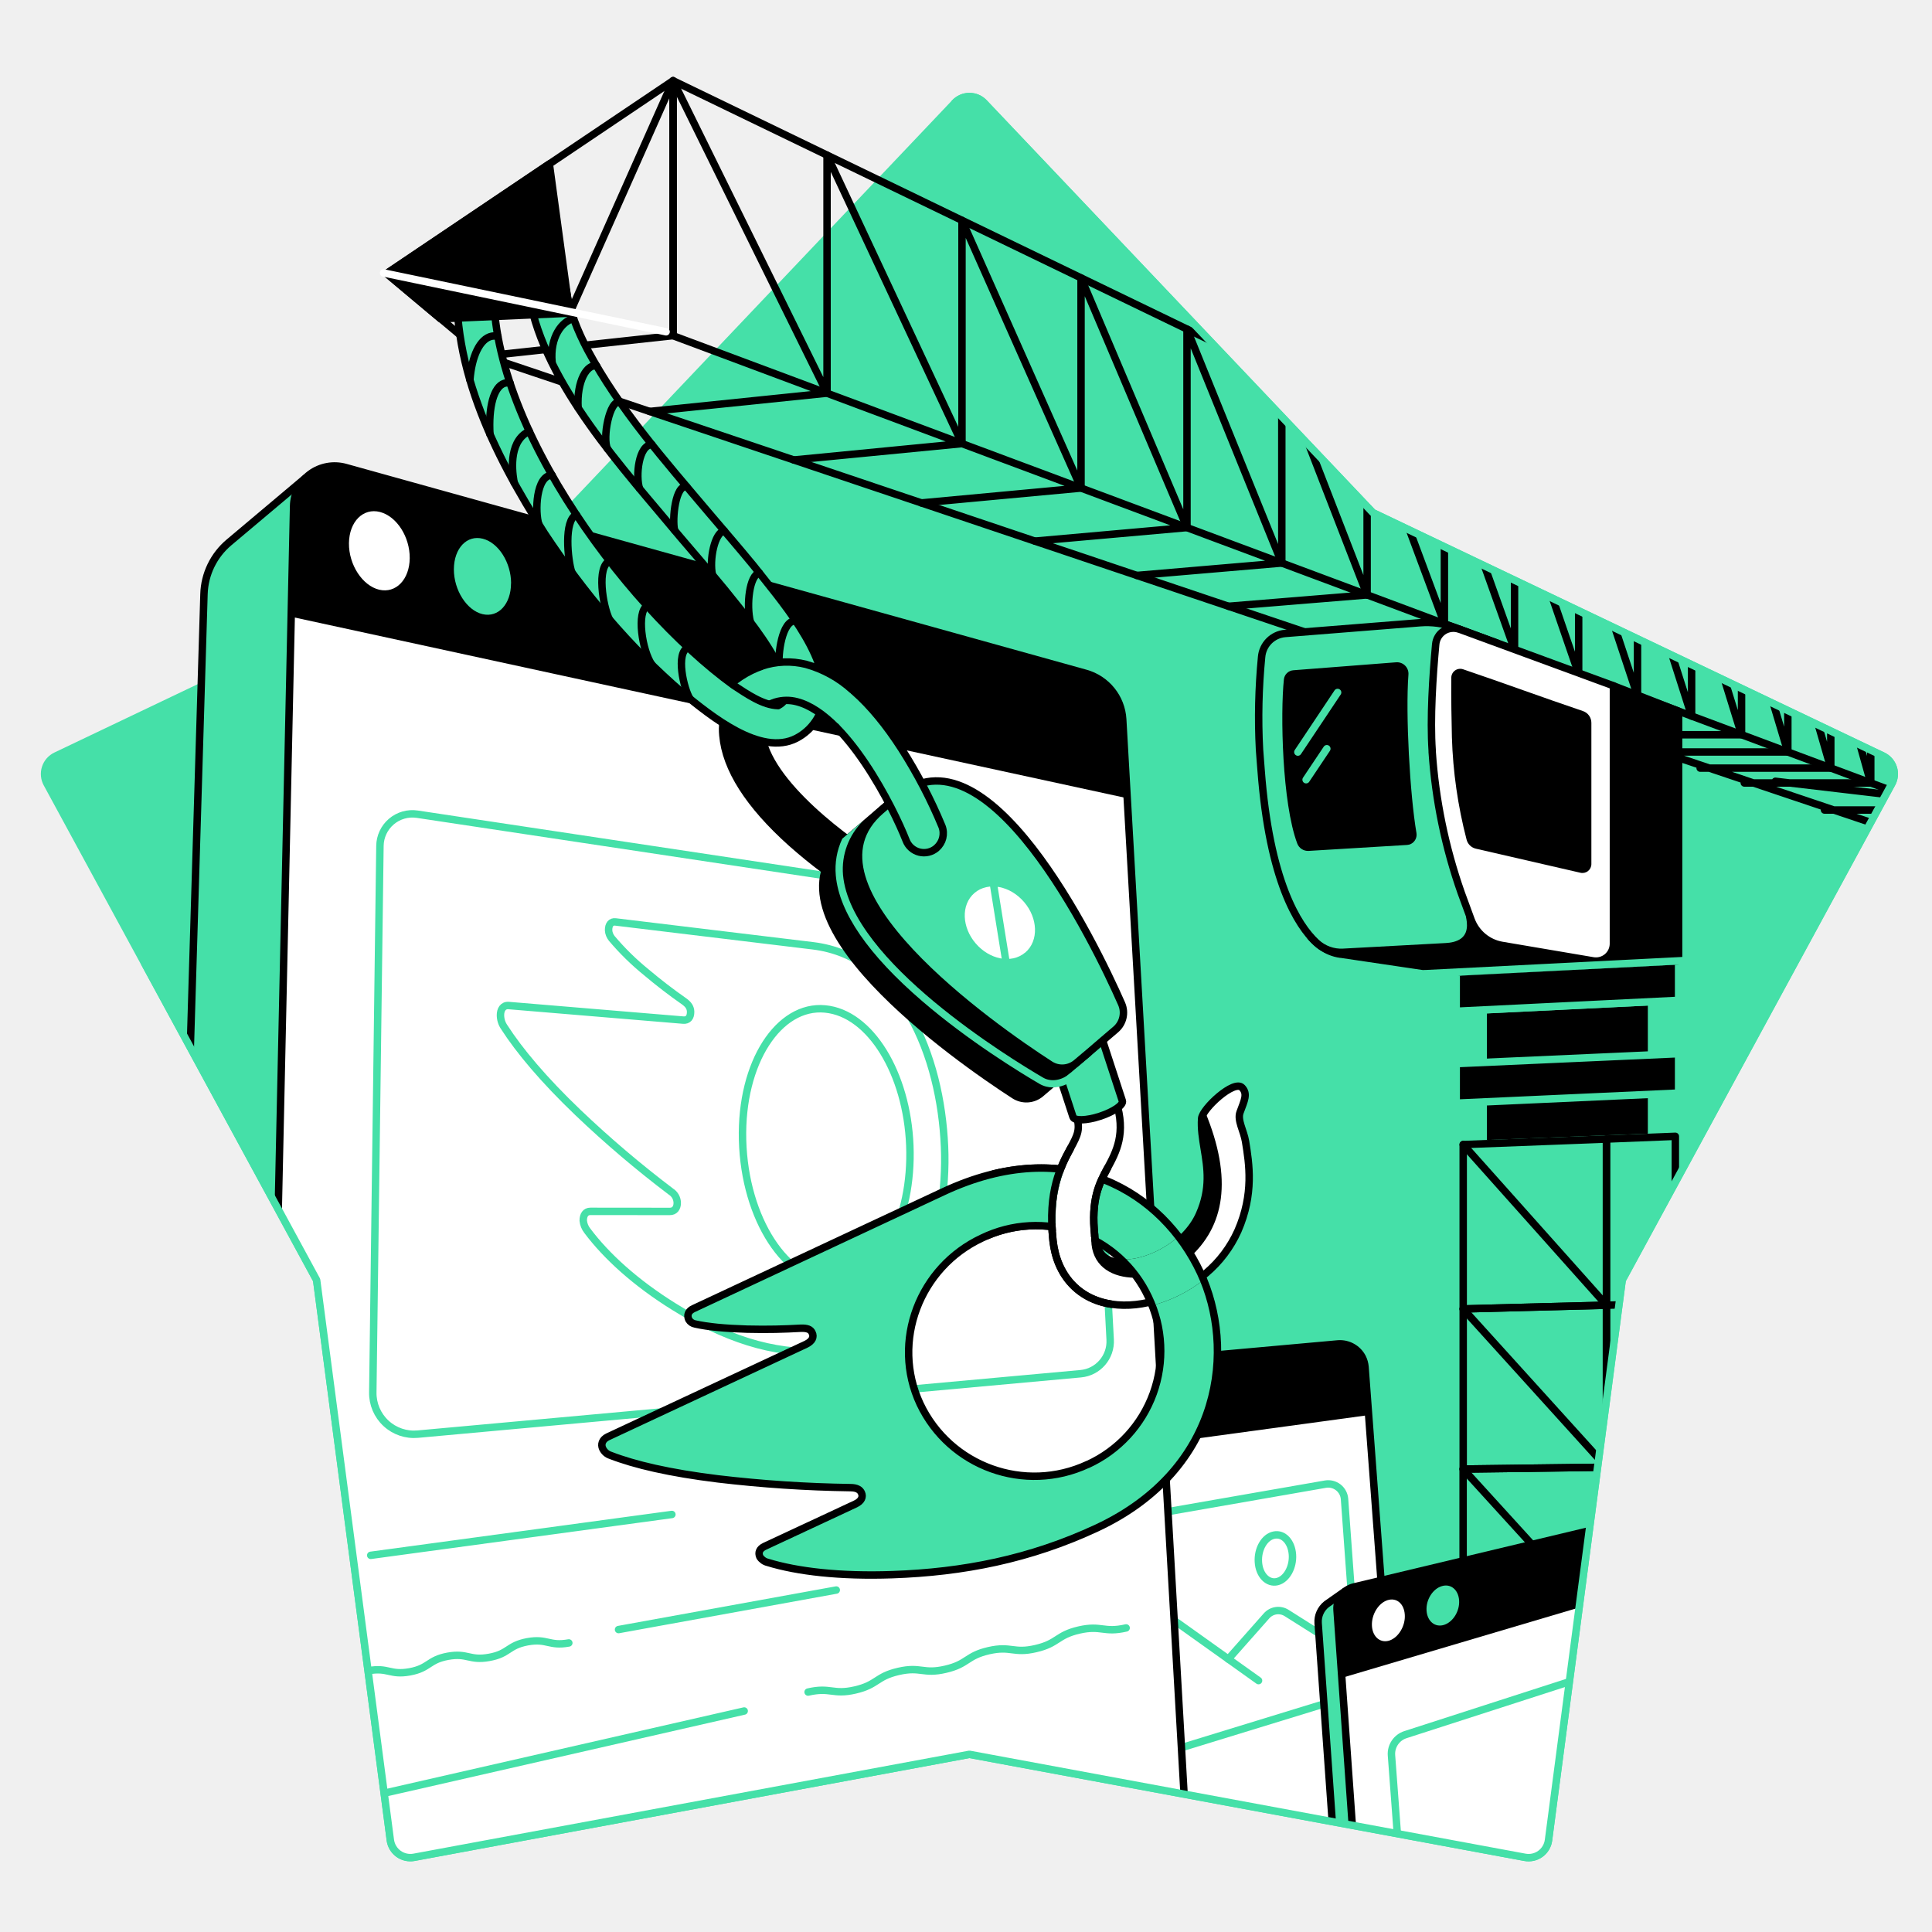
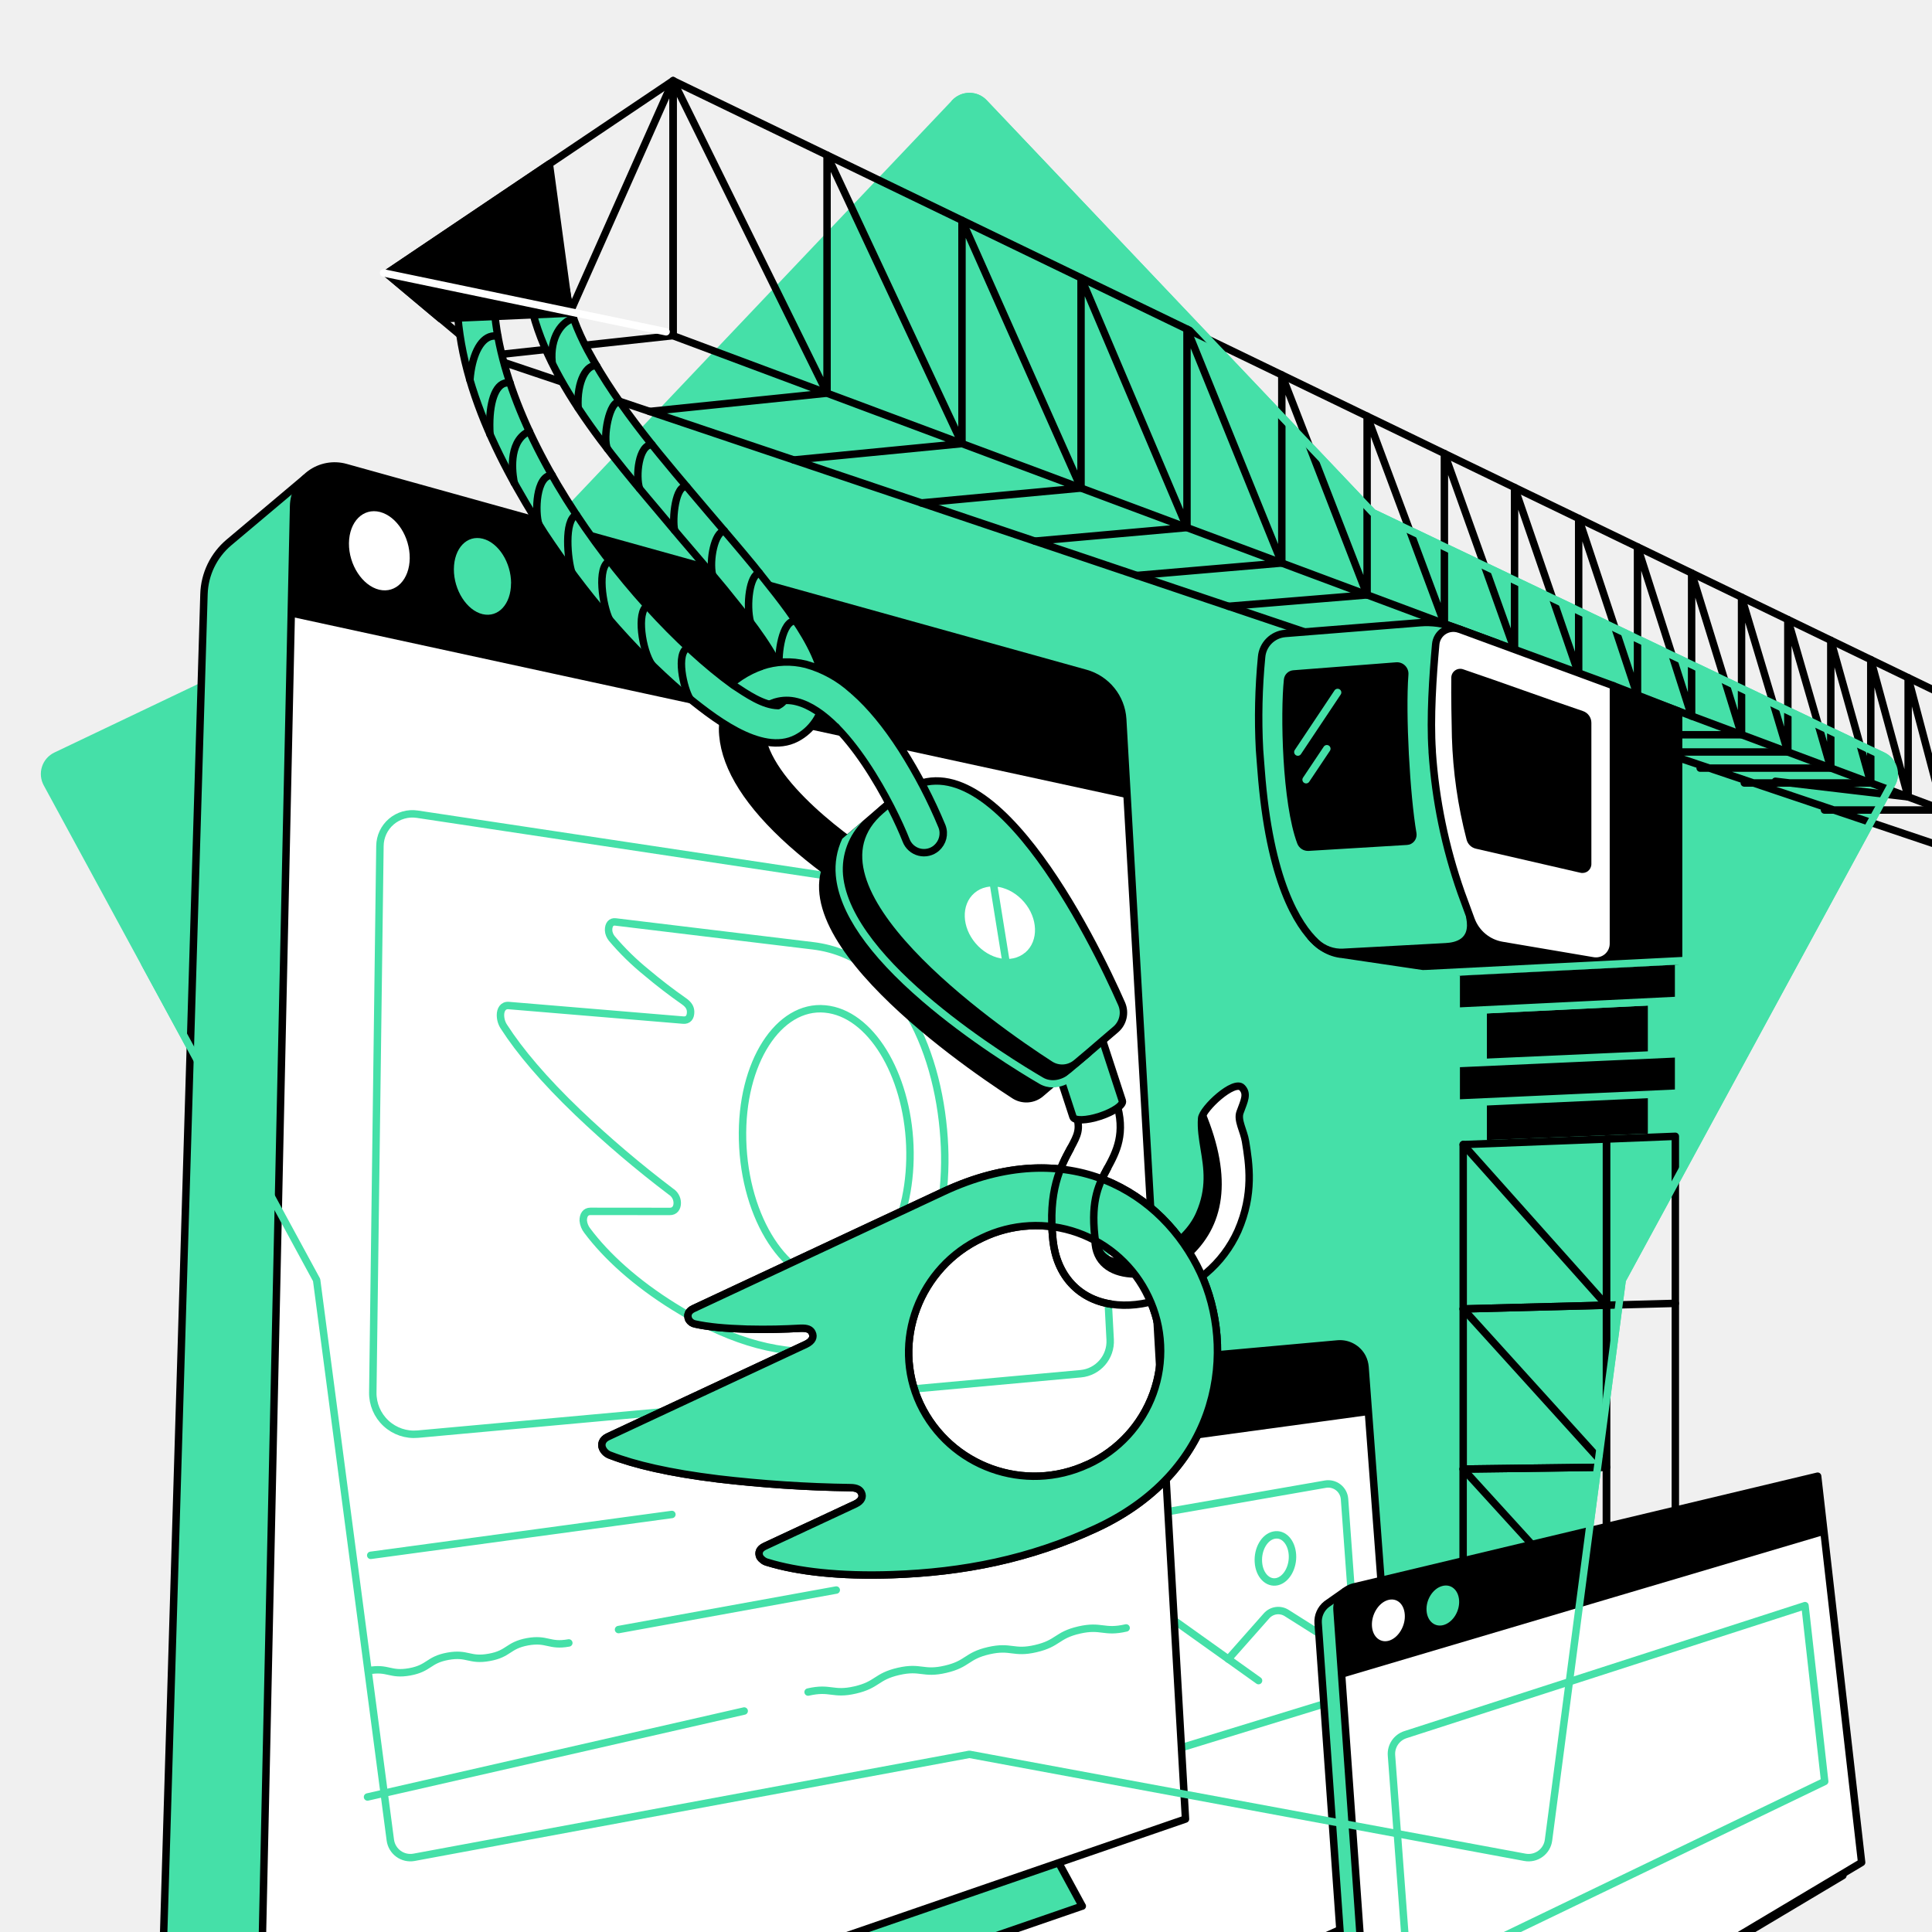
<svg xmlns="http://www.w3.org/2000/svg" width="260" height="260" viewBox="0 0 260 260" fill="none">
  <path d="M128.5 13.84 76.17 68.99 7.54 101.72a2.7 2.7 0 0 0-1.21 3.74l36.28 66.8 9.92 75.38a2.72 2.72 0 0 0 3.17 2.31l74.76-13.86 74.75 13.86a2.7 2.7 0 0 0 3.18-2.3l9.92-75.39 36.28-66.8a2.7 2.7 0 0 0-1.21-3.74l-68.63-32.73-52.32-55.15a2.7 2.7 0 0 0-3.93 0Z" fill="#45E0A8" />
  <path d="M128.5 13.84 76.17 68.99 7.54 101.72a2.7 2.7 0 0 0-1.21 3.74l36.28 66.8 9.92 75.38a2.72 2.72 0 0 0 3.17 2.31l74.76-13.86 74.75 13.86a2.7 2.7 0 0 0 3.18-2.3l9.92-75.39 36.28-66.8a2.7 2.7 0 0 0-1.21-3.74l-68.63-32.73-52.32-55.15a2.7 2.7 0 0 0-3.93 0" stroke="#45E0A8" stroke-linecap="round" stroke-linejoin="round" />
-   <mask id="a" style="mask-type:alpha" maskUnits="userSpaceOnUse" x="6" y="10" width="249" height="240">
+   <mask maskUnits="userSpaceOnUse" x="6" y="10" width="249" height="240">
    <path d="M128.5 13.84 89.54 10 55.7 23.26 7.55 101.72a2.7 2.7 0 0 0-1.21 3.74l36.28 66.8 9.92 75.38a2.72 2.72 0 0 0 3.17 2.31l74.76-13.86 74.75 13.86a2.7 2.7 0 0 0 3.18-2.3l9.92-75.39 36.28-66.8a2.7 2.7 0 0 0-1.21-3.74l-68.63-32.73-52.32-55.15a2.7 2.7 0 0 0-3.93 0Z" fill="#FF642D" />
  </mask>
  <g mask="url(#a)">
    <path d="m222.26 134.8-22.66 1.1v18.04l22.66-.9V134.8Z" fill="#000" stroke="#45E0A8" stroke-linecap="round" stroke-linejoin="round" />
    <path d="m225.9 141.8-29.93 1.34v5.32l29.93-1.36v-5.3ZM225.9 129.3l-29.93 1.53v5.26l29.93-1.47v-5.32Z" fill="#000" stroke="#45E0A8" stroke-linecap="round" stroke-linejoin="round" />
    <path d="M216.2 258.6h9.26V152.92l-9.27.37V258.6Z" stroke="#000" stroke-linecap="round" stroke-linejoin="round" />
    <path d="m216.2 175.65-19.29.5v-22.12l19.28-.74v22.36Z" stroke="#000" stroke-linecap="round" stroke-linejoin="round" />
    <path d="m216.2 197.45-19.29.25v-21.55l19.28-.5v21.8Z" stroke="#000" stroke-linecap="round" stroke-linejoin="round" />
    <path d="M216.2 219.05H196.9V197.7l19.28-.25v21.6ZM216.2 219.05H196.9v21.7h19.28v-21.7ZM216.2 197.45l-19.29-21.3" stroke="#000" stroke-linecap="round" stroke-linejoin="round" />
    <path d="m189.08 255.77-82.87 37.1-2.35-105.13 76.18-6.88a3.4 3.4 0 0 1 3.3 1.82c.2.4.32.83.36 1.28l5.38 71.81Z" fill="#fff" stroke="#000" stroke-linecap="round" stroke-linejoin="round" />
    <path d="m184.18 190.44-80.01 10.9-.3-13.6 76.17-6.88a3.4 3.4 0 0 1 3.3 1.82c.2.4.32.83.36 1.28l.48 6.48Z" fill="#000" />
    <path d="M117.67 192.96c.06 1.9-1.33 3.63-3.11 3.86-1.79.22-3.34-1.17-3.39-3.14-.05-1.96 1.38-3.67 3.18-3.85 1.8-.18 3.26 1.23 3.32 3.13Z" fill="#fff" />
    <path d="M126.89 191.92c.07 1.84-1.22 3.5-2.89 3.7-1.67.2-3.13-1.13-3.19-3.03-.05-1.89 1.27-3.54 2.96-3.7 1.68-.17 3.05 1.19 3.12 3.03Z" fill="#45E0A8" />
    <path d="m182.85 227.87-70.17 21.54-1.02-38.04 66.71-11.64a2.2 2.2 0 0 1 2.57 2l1.9 26.14Z" stroke="#45E0A8" stroke-linecap="round" stroke-linejoin="round" />
    <path d="M173.93 209.2c.12 1.72-.8 3.35-2.05 3.65-1.26.3-2.42-.87-2.53-2.63-.12-1.75.83-3.38 2.1-3.63 1.28-.27 2.36.92 2.48 2.62ZM165.3 223.27l5.15-5.82a2.1 2.1 0 0 1 2.7-.38l9.34 5.9" stroke="#45E0A8" stroke-linecap="round" stroke-linejoin="round" />
    <path d="m141.55 231.28 12.44-13.78a2.1 2.1 0 0 1 2.8-.3l12.58 8.97" stroke="#45E0A8" stroke-linecap="round" stroke-linejoin="round" />
    <path d="M242.08 200.44 181.07 215l-.1-.83-2.22 1.56-.1.07-.14.1a2.98 2.98 0 0 0-1.12 2.53l5.18 72.99 65.44-39.02-5.93-51.96Z" fill="#45E0A8" stroke="#000" stroke-linecap="round" stroke-linejoin="round" />
    <path d="m250.53 250.64-65.42 39.01-5.18-72.98a2.98 2.98 0 0 1 2.28-3.11l62.4-14.9 5.92 51.98Z" fill="#fff" stroke="#000" stroke-linecap="round" stroke-linejoin="round" />
    <path d="m245.5 206.56-65 19.26-.6-9.16a2.98 2.98 0 0 1 2.28-3.1l62.41-14.89.91 7.89Z" fill="#000" />
    <path d="M189.05 217.3c.1 1.47-.81 3.02-2.02 3.46-1.21.43-2.31-.43-2.4-1.94-.09-1.52.86-3.07 2.08-3.47 1.23-.4 2.25.47 2.34 1.95Z" fill="#fff" />
    <path d="M196.36 215.36c.1 1.42-.79 2.9-2 3.3-1.2.4-2.28-.44-2.38-1.9-.1-1.45.82-2.93 2.04-3.3 1.21-.38 2.24.48 2.34 1.9Z" fill="#45E0A8" />
    <path d="m245.56 239.74-56.02 27-2.28-30.5a2.72 2.72 0 0 1 1.88-2.8l53.77-17.36 2.65 23.66Z" stroke="#45E0A8" stroke-linecap="round" stroke-linejoin="round" />
    <path d="m145.65 256.51-124.81 43 6.61-219.56A9.46 9.46 0 0 1 30.81 73l10.3-8.67 104.54 192.19Z" fill="#45E0A8" stroke="#000" stroke-linecap="round" stroke-linejoin="round" />
    <path d="m159.54 244.8-124.82 43 4.79-219.69a5.52 5.52 0 0 1 7-5.2l99.58 27.7a6.84 6.84 0 0 1 5 6.19l8.45 148Z" fill="#fff" stroke="#000" stroke-linecap="round" stroke-linejoin="round" />
    <path d="M151.69 107.42 39.18 83l.33-14.89a5.52 5.52 0 0 1 7-5.2l99.58 27.7a6.84 6.84 0 0 1 5 6.19l.6 10.62Z" fill="#000" />
    <path d="M55.14 75.12c-.03 2.87-1.86 4.77-4.11 4.24-2.25-.54-4.1-3.35-4.07-6.26.04-2.92 1.92-4.78 4.18-4.2 2.27.6 4.02 3.36 4 6.22Z" fill="#fff" />
    <path d="M68.77 78.5c0 2.79-1.7 4.65-3.83 4.15-2.11-.5-3.87-3.22-3.86-6.05.02-2.84 1.77-4.65 3.9-4.1 2.13.55 3.8 3.23 3.8 6Z" fill="#45E0A8" />
    <path d="M145.43 184.87 56.23 193a5.55 5.55 0 0 1-6.06-5.62l.96-73.53a4.37 4.37 0 0 1 5.02-4.28l85.75 12.92a5.55 5.55 0 0 1 4.72 5.2l2.78 52.58a4.37 4.37 0 0 1-3.97 4.6v0ZM49.89 209.31l40.53-5.5M83.24 219.3l29.3-5.32M49.57 224.84c2.68-.49 2.88.63 5.56.15 2.68-.49 2.47-1.61 5.15-2.1 2.68-.48 2.88.64 5.56.15 2.68-.48 2.47-1.6 5.15-2.1 2.68-.48 2.88.64 5.56.16M108.75 227.71c3.04-.7 3.3.42 6.33-.28 3.04-.7 2.79-1.8 5.83-2.5s3.29.42 6.33-.29c3.04-.7 2.78-1.8 5.82-2.5 3.04-.69 3.3.43 6.33-.28 3.04-.7 2.79-1.8 5.83-2.5 3.04-.69 3.29.42 6.33-.28M49.46 241.83l50.69-11.57" stroke="#45E0A8" stroke-linecap="round" stroke-linejoin="round" />
    <path d="M112.23 172.49c-6.33.17-12.03-8.4-12.3-19.1-.26-10.44 4.9-18.2 11.1-17.61 6.11.56 11.02 8.69 11.41 18.37.39 9.95-3.99 18.16-10.21 18.34Zm14.88-18.18c-.52-12.26-5.9-25.6-17.71-27.03l-26.57-3.21c-.57-.07-.94.33-.93 1.12.02.4.18.78.43 1.1a34.88 34.88 0 0 0 4.7 4.6 70.04 70.04 0 0 0 5.01 3.85c.63.44.89.88.9 1.42.01.73-.32 1.18-1 1.12l-23.49-1.96c-.75-.06-1.1.57-1.1 1.28 0 .58.17 1.14.5 1.62 2.06 3.2 5.3 7.07 9.94 11.51 3.96 3.78 8.14 7.33 12.5 10.63a1.82 1.82 0 0 1 .85 1.53c0 .63-.32 1.16-1.03 1.14l-10.66-.01c-.63 0-.97.49-.96 1.25.05.5.24.97.55 1.36 2.54 3.4 6.52 7.03 11.68 10.23 6.68 4.15 13.19 6.42 20.11 6.02 12.31-.74 16.78-16.03 16.28-27.57Z" stroke="#45E0A8" stroke-linecap="round" stroke-linejoin="round" />
    <path d="M161.56 171.29c-5.06-10.82-17.72-18.82-34.62-10.91l-33.6 15.72c-.69.31-.93.85-.65 1.48a1.24 1.24 0 0 0 .87.6c1.7.38 3.98.6 6.95.69 2.87.07 5.04 0 7.22-.12.9-.04 1.36.15 1.56.6.29.57.03 1.14-.81 1.55L81.8 193.36c-.8.38-.94 1.06-.7 1.57a1.76 1.76 0 0 0 1.07.93c3.22 1.25 7.93 2.36 14.44 3.16 5.92.7 11.87 1.1 17.83 1.18.88 0 1.33.29 1.5.73.22.49.03 1.07-.82 1.47l-12.22 5.7c-.7.33-.9.85-.64 1.42.24.37.62.64 1.05.74 3.96 1.22 9.7 1.9 16.8 1.65 9.48-.33 18.47-2.07 27.5-6.28 17.1-8 18.63-24.32 13.95-34.34Zm-15.17 25.78a17.02 17.02 0 0 1-22.57-8.14c-3.92-8.4-.07-18.4 8.33-22.32a16.7 16.7 0 0 1 22.41 7.95 16.8 16.8 0 0 1-8.17 22.52v0Z" fill="#45E0A8" stroke="#000" stroke-linecap="round" stroke-linejoin="round" />
    <path d="M162.29 171.35c-3.6 3.07-8.45 4.81-12.73 4.16-4.4-.67-7.33-3.86-7.85-8.53-.73-6.72 1.05-10.03 2.35-12.44.98-1.82 1.39-2.57.74-4.6a2.83 2.83 0 0 1 5.39-1.72c1.37 4.31.03 6.8-1.16 9-1.1 2.05-2.24 4.17-1.7 9.14.23 2.15 1.2 3.28 3.07 3.56 3.54.54 9.13-2.2 11.02-6.53 1.52-3.46 1.07-6.2.63-8.85-.21-1.3-.44-2.67-.34-4.03.1-1.3 4.4-5.29 5.45-4.13.77.83.31 1.7-.28 3.3-.4 1.08.5 2.48.74 3.94.48 2.97 1.15 7.04-1.03 12.03a16.07 16.07 0 0 1-4.3 5.7Z" fill="#fff" stroke="#000" stroke-linecap="round" stroke-linejoin="round" />
    <path d="M162.16 149.57c-.22.28-.37.6-.44.94-.1 1.36.14 2.74.35 4.03.43 2.65.88 5.4-.63 8.85-1.9 4.34-7.48 7.07-11.02 6.53-1.68-.25-2.64-1.2-2.98-2.95l-.57-.7c-.44 7.04 8.77 6.88 13.07 3.1 4.85-4.27 6.02-10.67 2.22-19.8Z" fill="#000" />
    <path d="m141.58 141.7 2.82 8.62c.18.54 1.8.5 3.64-.1 1.83-.6 3.18-1.53 3-2.07l-2.82-8.63-6.64 2.17Z" fill="#45E0A8" stroke="#000" stroke-linecap="round" stroke-linejoin="round" />
    <path d="M118.93 120.19a2.6 2.6 0 0 1-2.99.26 67.23 67.23 0 0 1-9.43-7c-5.73-5.13-8.84-10-9.23-14.5-.22-2.56.42-3.99 4.44-7.43 1.09-.93 4.39.69 3.3 1.62-1.93 1.65-2.75 3.35-2.57 5.37.6 6.88 12.13 15.12 16.12 17.47a2.58 2.58 0 0 1 .36 4.2Z" fill="#000" stroke="#000" stroke-linecap="round" stroke-linejoin="round" />
    <path d="m120.52 109.23-.9-1.1-3.73 3.2-.49.42-1.64 1.4c-12.03 10.27 15.02 29.25 22.75 34.24a2.98 2.98 0 0 0 3.55-.24l1.23-1.05.34-.29 2.13-1.82 1.57-1.34 1.12-.95-.25-.31c.25-.72.23-1.5-.08-2.2-3.24-7.37-14.73-30.98-25.6-29.95Z" fill="#000" stroke="#000" stroke-linecap="round" stroke-linejoin="round" />
    <path d="m148.58 139.88 1.57-1.34a2.98 2.98 0 0 0 .79-3.46c-3.7-8.42-18.21-38.12-30.24-27.85l-2.13 1.82c-12.02 10.26 15.03 29.25 22.76 34.23a2.97 2.97 0 0 0 3.54-.24l1.58-1.33 2.13-1.83Z" fill="#45E0A8" stroke="#000" stroke-linecap="round" stroke-linejoin="round" />
    <path d="M126.04 114.12a2.58 2.58 0 0 1-4.1-1.02c-1.68-4.32-8.02-17-14.72-18.67-1.96-.49-3.77.05-5.7 1.71a2.6 2.6 0 0 1-3.36-3.94c4.02-3.42 7.83-3.4 10.32-2.78 4.38 1.1 8.71 4.92 12.87 11.39 2.1 3.3 3.92 6.78 5.42 10.4a2.6 2.6 0 0 1-.73 2.9Z" fill="#45E0A8" stroke="#000" stroke-linecap="round" stroke-linejoin="round" />
    <path d="M137.66 127.8c1.58-1.35 1.49-4.08-.22-6.08s-4.38-2.53-5.97-1.17c-1.6 1.36-1.5 4.08.21 6.08s4.38 2.53 5.97 1.17Z" fill="#fff" stroke="#fff" stroke-linecap="round" stroke-linejoin="round" />
    <path d="m133.61 118.44 1.75 10.86" stroke="#45E0A8" stroke-linecap="round" stroke-linejoin="round" />
    <path d="M144.6 144.57a.47.47 0 0 0-.68-.06c-1.05.9-2.5 1.12-3.53.52-4.32-2.52-25.9-15.68-26.94-27.28a9.1 9.1 0 0 1 2.71-7.28l-2.72 2.32-.1.1a9.59 9.59 0 0 0-.86 4.94c.45 4.96 4.36 10.65 11.64 16.91 6.22 5.35 13.1 9.56 15.77 11.12.55.32 1.17.48 1.8.48a4.4 4.4 0 0 0 2.83-1.09.47.47 0 0 0 .18-.32.48.48 0 0 0-.1-.36Z" fill="#45E0A8" />
-     <mask id="b" style="mask-type:alpha" maskUnits="userSpaceOnUse" x="128" y="145" width="41" height="32">
+     <mask maskUnits="userSpaceOnUse" x="128" y="145" width="41" height="32">
      <path d="M162.29 171.35c-3.6 3.07-8.45 4.81-12.73 4.16-4.4-.67-7.33-3.86-7.85-8.53-.73-6.72 1.05-10.03 2.35-12.44.98-1.82 1.38-2.57.74-4.6a2.83 2.83 0 0 1 5.39-1.72c1.37 4.31-20.13 10.12-21.3 12.32-1.11 2.05 22.51 25.23 18.43 5.82.24 2.15 1.22 3.28 3.08 3.56 3.54.54 9.13-2.2 11.02-6.53 1.52-3.46 1.07-6.2.63-8.85-.21-1.3-.44-2.67-.34-4.03.1-1.3 4.4-5.29 5.45-4.13.77.83.3 1.7-.28 3.3-.4 1.08.5 2.48.74 3.94.48 2.97 1.15 7.04-1.03 12.03a16.06 16.06 0 0 1-4.3 5.7Z" fill="#fff" stroke="#000" stroke-linecap="round" stroke-linejoin="round" />
    </mask>
    <g mask="url(#b)">
      <path d="M161.56 171.29c-5.06-10.82-17.72-18.82-34.62-10.91l-33.6 15.72c-.69.31-.93.85-.65 1.48a1.24 1.24 0 0 0 .87.6c1.7.38 3.98.6 6.95.69 2.87.07 5.04 0 7.21-.12.9-.04 1.36.15 1.57.6.29.57.03 1.14-.81 1.55L81.8 193.36c-.8.38-.94 1.06-.7 1.57a1.76 1.76 0 0 0 1.07.93c3.22 1.25 7.93 2.36 14.44 3.16 5.92.7 11.87 1.1 17.83 1.18.88 0 1.33.29 1.5.73.22.49.03 1.07-.82 1.47l-12.22 5.7c-.7.33-.9.85-.64 1.42.24.37.62.64 1.05.74 3.96 1.22 9.7 1.9 16.8 1.65 9.48-.33 18.47-2.07 27.5-6.28 17.1-8 18.63-24.32 13.95-34.34Zm-15.17 25.78a17.02 17.02 0 0 1-22.57-8.14c-3.92-8.4-.07-18.4 8.33-22.32a16.7 16.7 0 0 1 22.41 7.95 16.83 16.83 0 0 1-8.17 22.52v-.01Z" fill="#45E0A8" stroke="#000" stroke-linecap="round" stroke-linejoin="round" />
    </g>
    <path d="M149.56 175.51c-4.4-.67-7.33-3.86-7.85-8.53-.73-6.72 1.05-10.03 2.35-12.44m4.97 2.68c-1.1 2.05-2.24 4.17-1.7 9.14.23 2.15 1.2 3.28 3.07 3.56M65.29 47.92l25.29-2.75V10.86L52.03 36.8l13.26 11.1Z" stroke="#000" stroke-linecap="round" stroke-linejoin="round" />
    <path d="M261.5 109 90.58 45.18V10.86L261.5 93.48v15.53ZM111.31 52.91l-23.9 2.46M129.47 59.7l-22.64 2.2M145.5 65.68l-21.5 2M159.74 71l-20.46 1.82M172.5 75.77l-19.52 1.67" stroke="#000" stroke-linecap="round" stroke-linejoin="round" />
    <path d="M90.58 10.86 111.3 52.9V20.88l18.16 38.81V29.66l16.02 36.02V37.4L159.74 71V44.3l12.76 31.48V50.46l11.48 29.6V56l10.4 27.93v-22.9l9.44 26.43V65.6l8.63 25.1V69.76l7.92 23.88V73.6l7.28 22.77V77.12l6.72 21.76V80.37l6.23 20.84V83.38l5.78 19.98V86.17l5.38 19.2v-16.6l5.03 18.48V91.21l4.7 17.8M234.37 98.88h-19.05M65.29 47.92l195.88 65.93M76.66 42.15l13.92-31.3M240.6 101.2h-18.2M246.37 103.37H228.8M251.79 105.37h-17.05M238.92 105.14l17.87 2.1M261.46 109.01h-15.93" stroke="#000" stroke-linecap="round" stroke-linejoin="round" />
    <path d="m180.4 128.4 16.4 2.43 20.33-1.07 3.03-3.32-21.53-7.28-22.24 6.92c.42.48.89.9 1.4 1.28h.01c.77.56 1.66.92 2.6 1.05Z" fill="#000" stroke="#000" stroke-linecap="round" stroke-linejoin="round" />
    <path d="m172.94 85.25 18.2-1.45c1.55-.12 3.1.09 4.57.62l5.8 2.14-3.7 36.88c.66 3.38-1.83 3.9-3.24 3.97l-13.82.75a4.91 4.91 0 0 1-3.62-1.32c-2.46-2.3-6.3-8.25-7.42-23.23-.06-.89-.15-1.8-.21-2.73-.22-4.15-.12-8.32.28-12.46a3.47 3.47 0 0 1 3.16-3.17Z" fill="#45E0A8" stroke="#000" stroke-linecap="round" stroke-linejoin="round" />
    <path d="m189.35 113.71-13.23.8a1.54 1.54 0 0 1-1.54-.99c-2.05-5.46-2.28-17.51-1.8-22.09a1.38 1.38 0 0 1 1.27-1.23l13.82-1.07a1.54 1.54 0 0 1 1.67 1.66c-.4 5.3.2 16.17 1.08 21.31a1.39 1.39 0 0 1-.72 1.46c-.17.09-.36.14-.55.15Z" fill="#000" />
    <path d="m196.39 84.67 20.74 7.62V127a2.35 2.35 0 0 1-2.73 2.31l-12.26-2.08a5.4 5.4 0 0 1-4.16-3.44l-1.34-3.65a71.72 71.72 0 0 1-3.9-18.94v-.15c-.3-4.41.08-10.08.47-14.34a2.38 2.38 0 0 1 3.18-2.03Z" fill="#fff" stroke="#000" stroke-linecap="round" stroke-linejoin="round" />
    <path d="M214.16 116.28v-19a1.67 1.67 0 0 0-1.14-1.59c-5.33-1.8-10.78-3.81-16.12-5.62a1.2 1.2 0 0 0-1.59 1.12c-.04 2.48.04 6.2.08 8.03.14 4.64.8 9.25 1.97 13.75a1.68 1.68 0 0 0 1.25 1.24l14.07 3.24a1.2 1.2 0 0 0 1.48-1.17Z" fill="#000" />
    <path d="m216.2 175.65 9.26-.25M216.2 175.65l-19.29-21.62M196.91 197.7l13 14.27M183.98 80.06l-18.65 1.53" stroke="#000" stroke-linecap="round" stroke-linejoin="round" />
    <path d="M217.13 92.3v37.46l8.77-.46V95.71l-8.77-3.42Z" fill="#000" stroke="#000" stroke-linecap="round" stroke-linejoin="round" />
    <path d="m180.01 93.19-5.35 8.02M178.56 100.76l-2.79 4.17M191.77 131.04l35.84-1.82" stroke="#45E0A8" stroke-linecap="round" stroke-linejoin="round" />
    <path d="M66.66 36.03C64.16 54.88 84 81.56 98.7 92.21c1.86 1.22 3.98 2.7 6.02 2.75 1.87-.99 1.14-2.83.36-4.76-1.89-3.94-4.77-7.4-7.57-10.88-1.95-2.37-3.97-4.7-5.99-7.07-7.48-9.02-18.22-20.46-20.3-32.35-.41-3.31 4.35-4.1 5-.79.4 2.66 1.48 5.37 2.85 7.97 4.3 8.02 10.37 14.88 16.3 21.9 2 2.35 4.04 4.71 6.03 7.13 3.54 4.53 9.95 11.7 9.5 17.79a6.98 6.98 0 0 1-3.7 5.44c-4.84 2.54-11.65-3.1-15.22-6-7.28-6.23-13.42-13.6-18.7-21.56-6.85-10.72-13.16-23.3-11.55-36.46.57-3.24 5.3-2.59 4.94.71Z" fill="#45E0A8" />
    <path d="M66.66 36.03C64.16 54.88 84 81.56 98.7 92.21c1.86 1.22 3.98 2.7 6.02 2.75 1.87-.99 1.14-2.83.36-4.76-1.89-3.94-4.77-7.4-7.57-10.88-1.95-2.37-3.97-4.7-5.99-7.07-7.48-9.02-18.22-20.46-20.3-32.35-.41-3.31 4.35-4.1 5-.79.4 2.66 1.48 5.37 2.85 7.97 4.3 8.02 10.37 14.88 16.3 21.9 2 2.35 4.04 4.71 6.03 7.13 3.54 4.53 9.95 11.7 9.5 17.79a6.98 6.98 0 0 1-3.7 5.44c-4.84 2.54-11.65-3.1-15.22-6-7.28-6.23-13.42-13.6-18.7-21.56-6.85-10.72-13.16-23.3-11.55-36.46.57-3.24 5.3-2.59 4.94.71h0Z" stroke="#000" stroke-linecap="round" stroke-linejoin="round" />
    <path d="M68.64 51.54a1.6 1.6 0 0 0-.76.04c-1.45.46-2.16 3.24-1.94 6.88M67.01 45.27a1.97 1.97 0 0 0-.85-.02c-1.57.33-2.68 2.7-2.92 5.88M71.23 58.03c-.25.11-.48.26-.7.43-2.24 1.79-1.45 5.9-1.32 6.54M74.3 63.95c-2.17 0-2.34 4.98-1.78 6.64M77.57 69.27c-1.71.7-1.18 6.1-.62 7.76M82.03 75.5c-1.76.78-.92 6.04 0 7.9M87.1 81.54c-1.47.78-.7 6.02.64 7.93M92.6 87.14c-1.72.7-.6 5.56.28 6.95M80.3 49.26c-1.26-.34-2.72 1.98-2.5 5.62M77.2 42.87c-1.55.33-3.23 2.5-2.9 5.88M83.42 54.14c-1.39-.43-2.37 4.86-1.67 6.26M87.74 59.84c-1.8 0-2.23 4.26-1.67 5.92M92.43 65.51c-1.52-.37-2 4.35-1.65 5.84M97.47 71.44c-1.3.19-2.04 3.9-1.59 5.93M102.19 77.11c-1.33.26-1.78 4.33-1.21 6.58M107.08 83.54c-1.85-.09-2.43 4.6-2.2 6.22" stroke="#000" stroke-linecap="round" stroke-linejoin="round" />
    <path d="m52.03 36.81 21.9-14.75 2.73 20.1-24.63-5.35Z" fill="#000" stroke="#000" stroke-linecap="round" stroke-linejoin="round" />
    <path d="m59.29 42.9 17.37-.75-24.63-5.34 7.26 6.09Z" fill="#000" stroke="#000" stroke-linecap="round" stroke-linejoin="round" />
    <path d="M112.54 97.87c-1.69-1.7-3.49-2.98-5.32-3.44a5.31 5.31 0 0 0-2.81.03l-1.92-4.81c1.93-.66 4.01-.74 5.99-.24a15.4 15.4 0 0 1 6.2 3.42l-2.14 5.04Z" fill="#45E0A8" />
    <path d="M112.54 97.87c-1.69-1.7-3.49-2.98-5.32-3.44a5.31 5.31 0 0 0-2.81.03M102.5 89.65c1.92-.66 4-.74 5.98-.24a15.4 15.4 0 0 1 6.2 3.42" stroke="#000" stroke-linecap="round" stroke-linejoin="round" />
  </g>
  <path d="m51.62 36.73 38.02 7.92" stroke="#fff" stroke-linecap="round" stroke-linejoin="round" />
  <path d="m19.48 129.66 23.13 42.6 9.92 75.38a2.72 2.72 0 0 0 3.18 2.31l74.75-13.86 74.76 13.86a2.7 2.7 0 0 0 3.17-2.3l9.92-75.39 36.28-66.8a2.7 2.7 0 0 0-1.21-3.74l-68.63-32.73-52.32-55.15a2.7 2.7 0 0 0-3.93 0" stroke="#45E0A8" stroke-linecap="round" stroke-linejoin="round" />
</svg>
